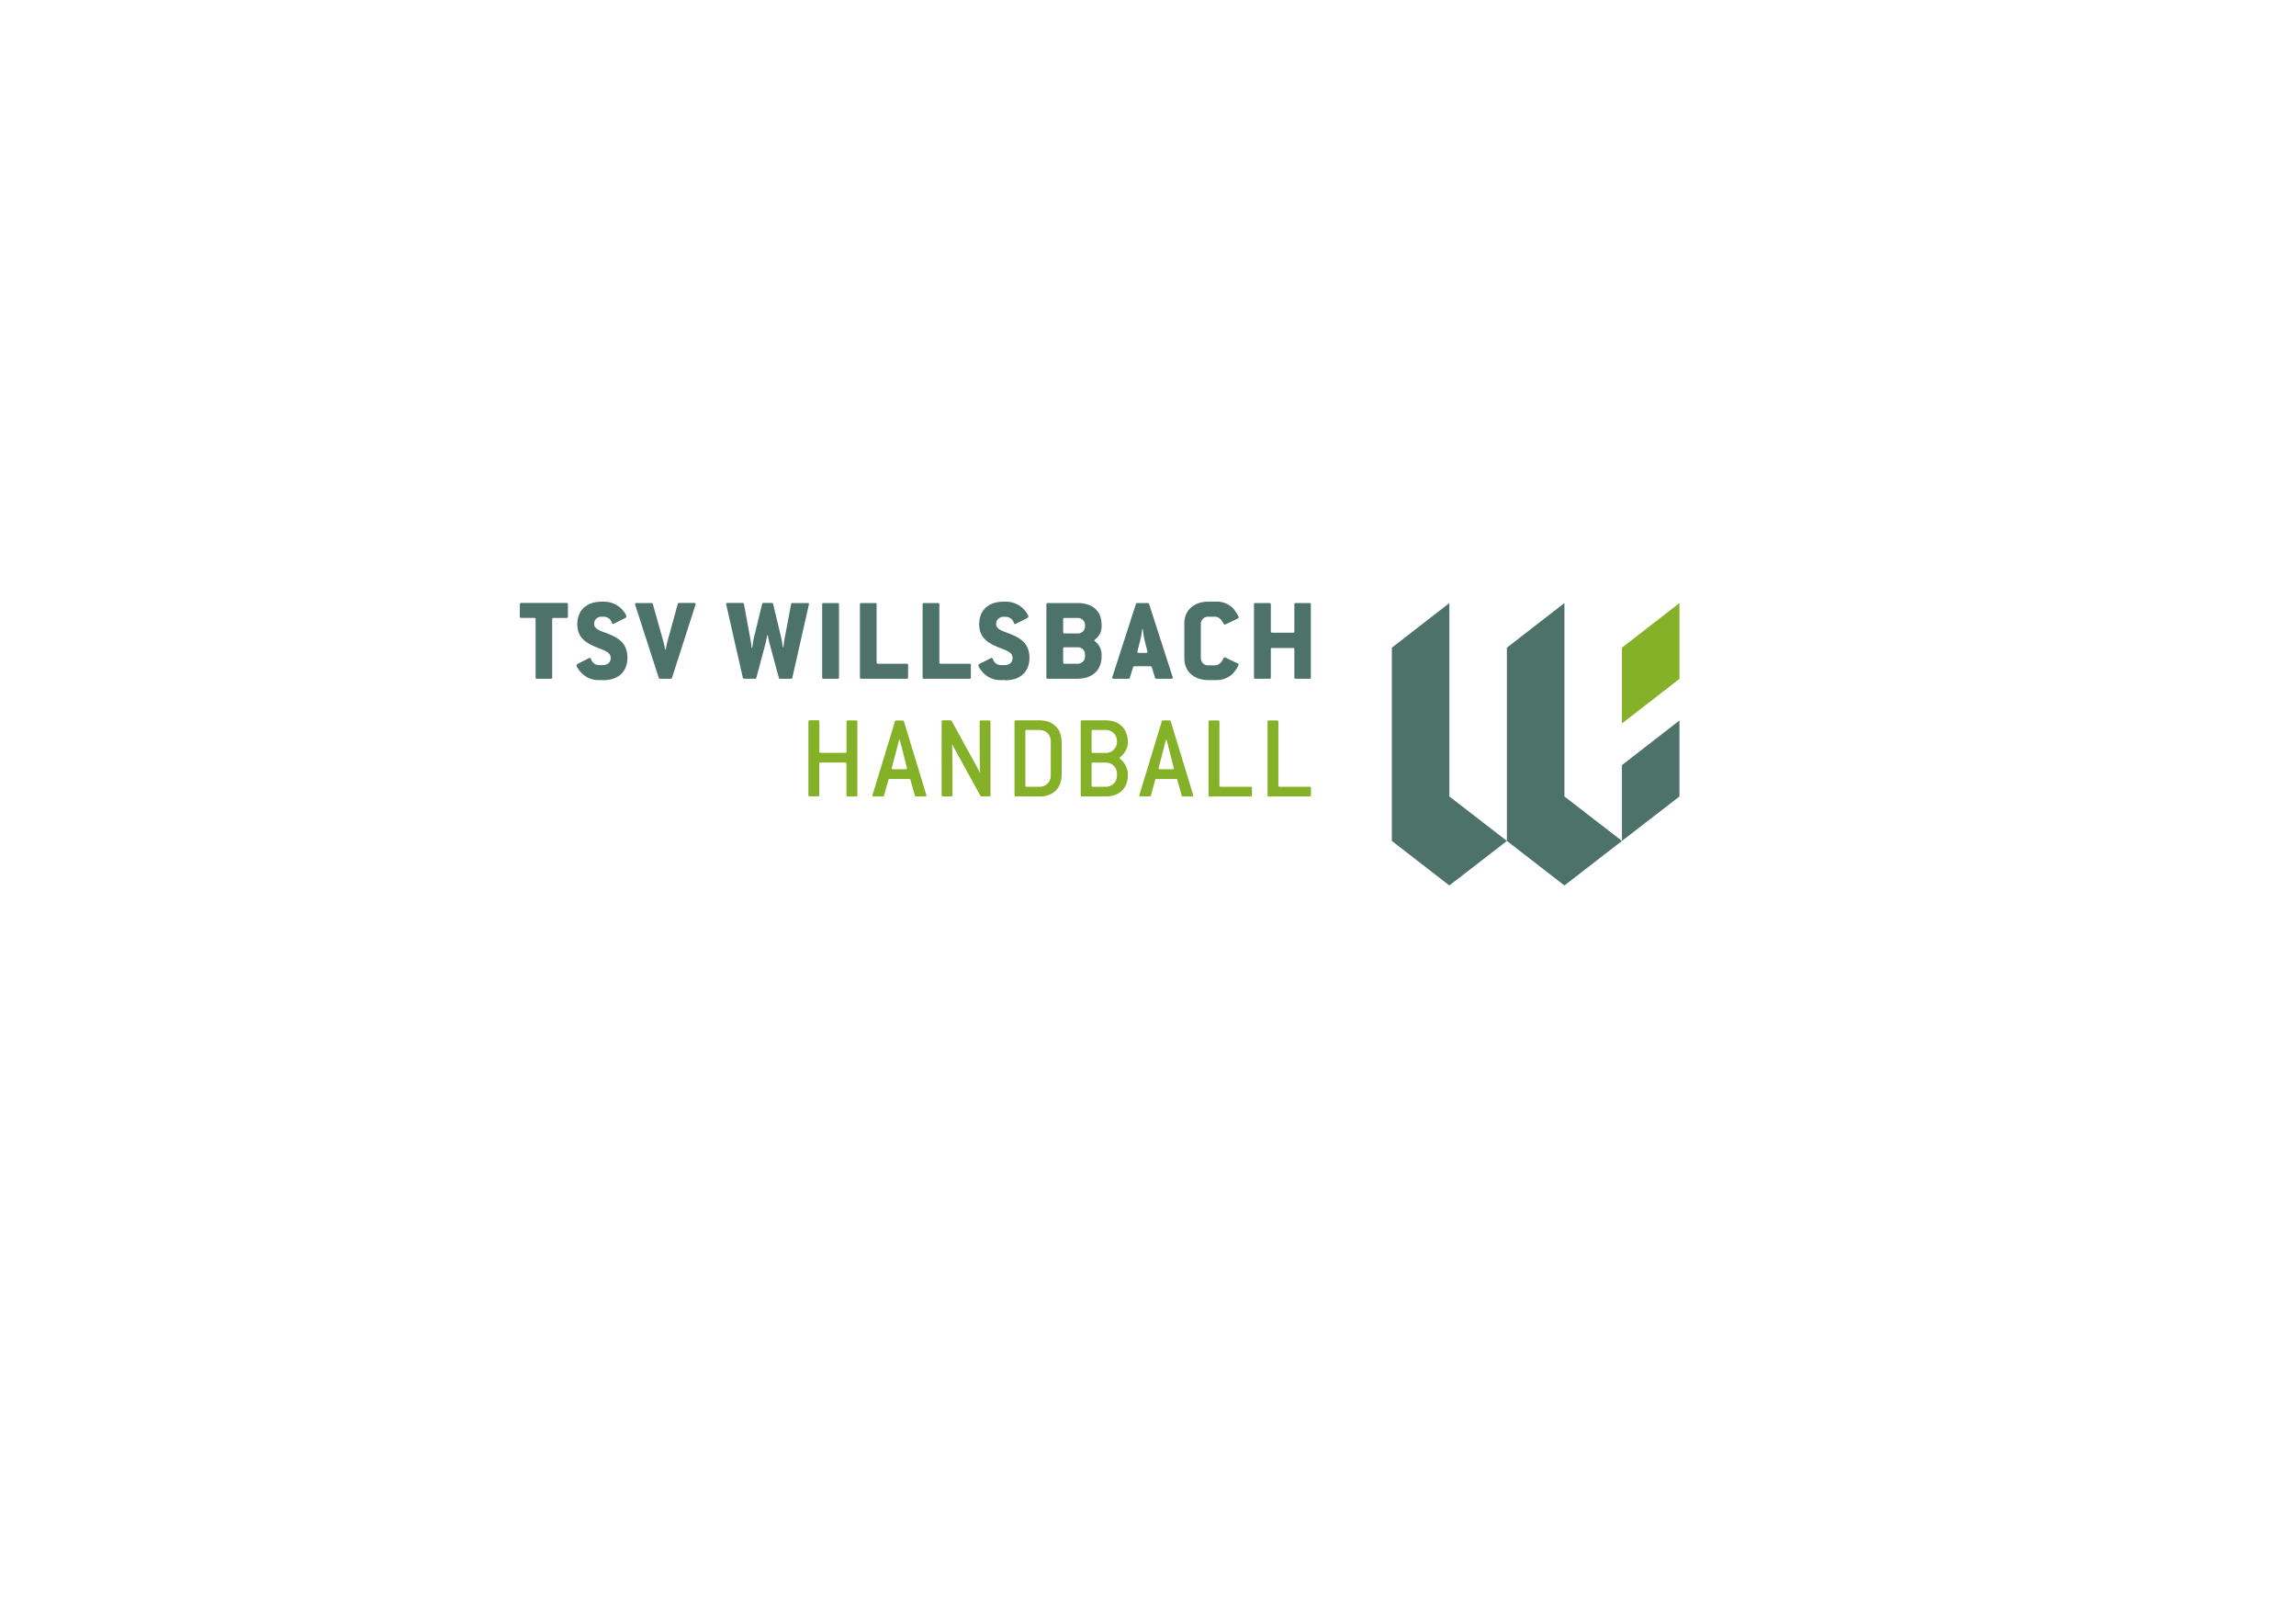
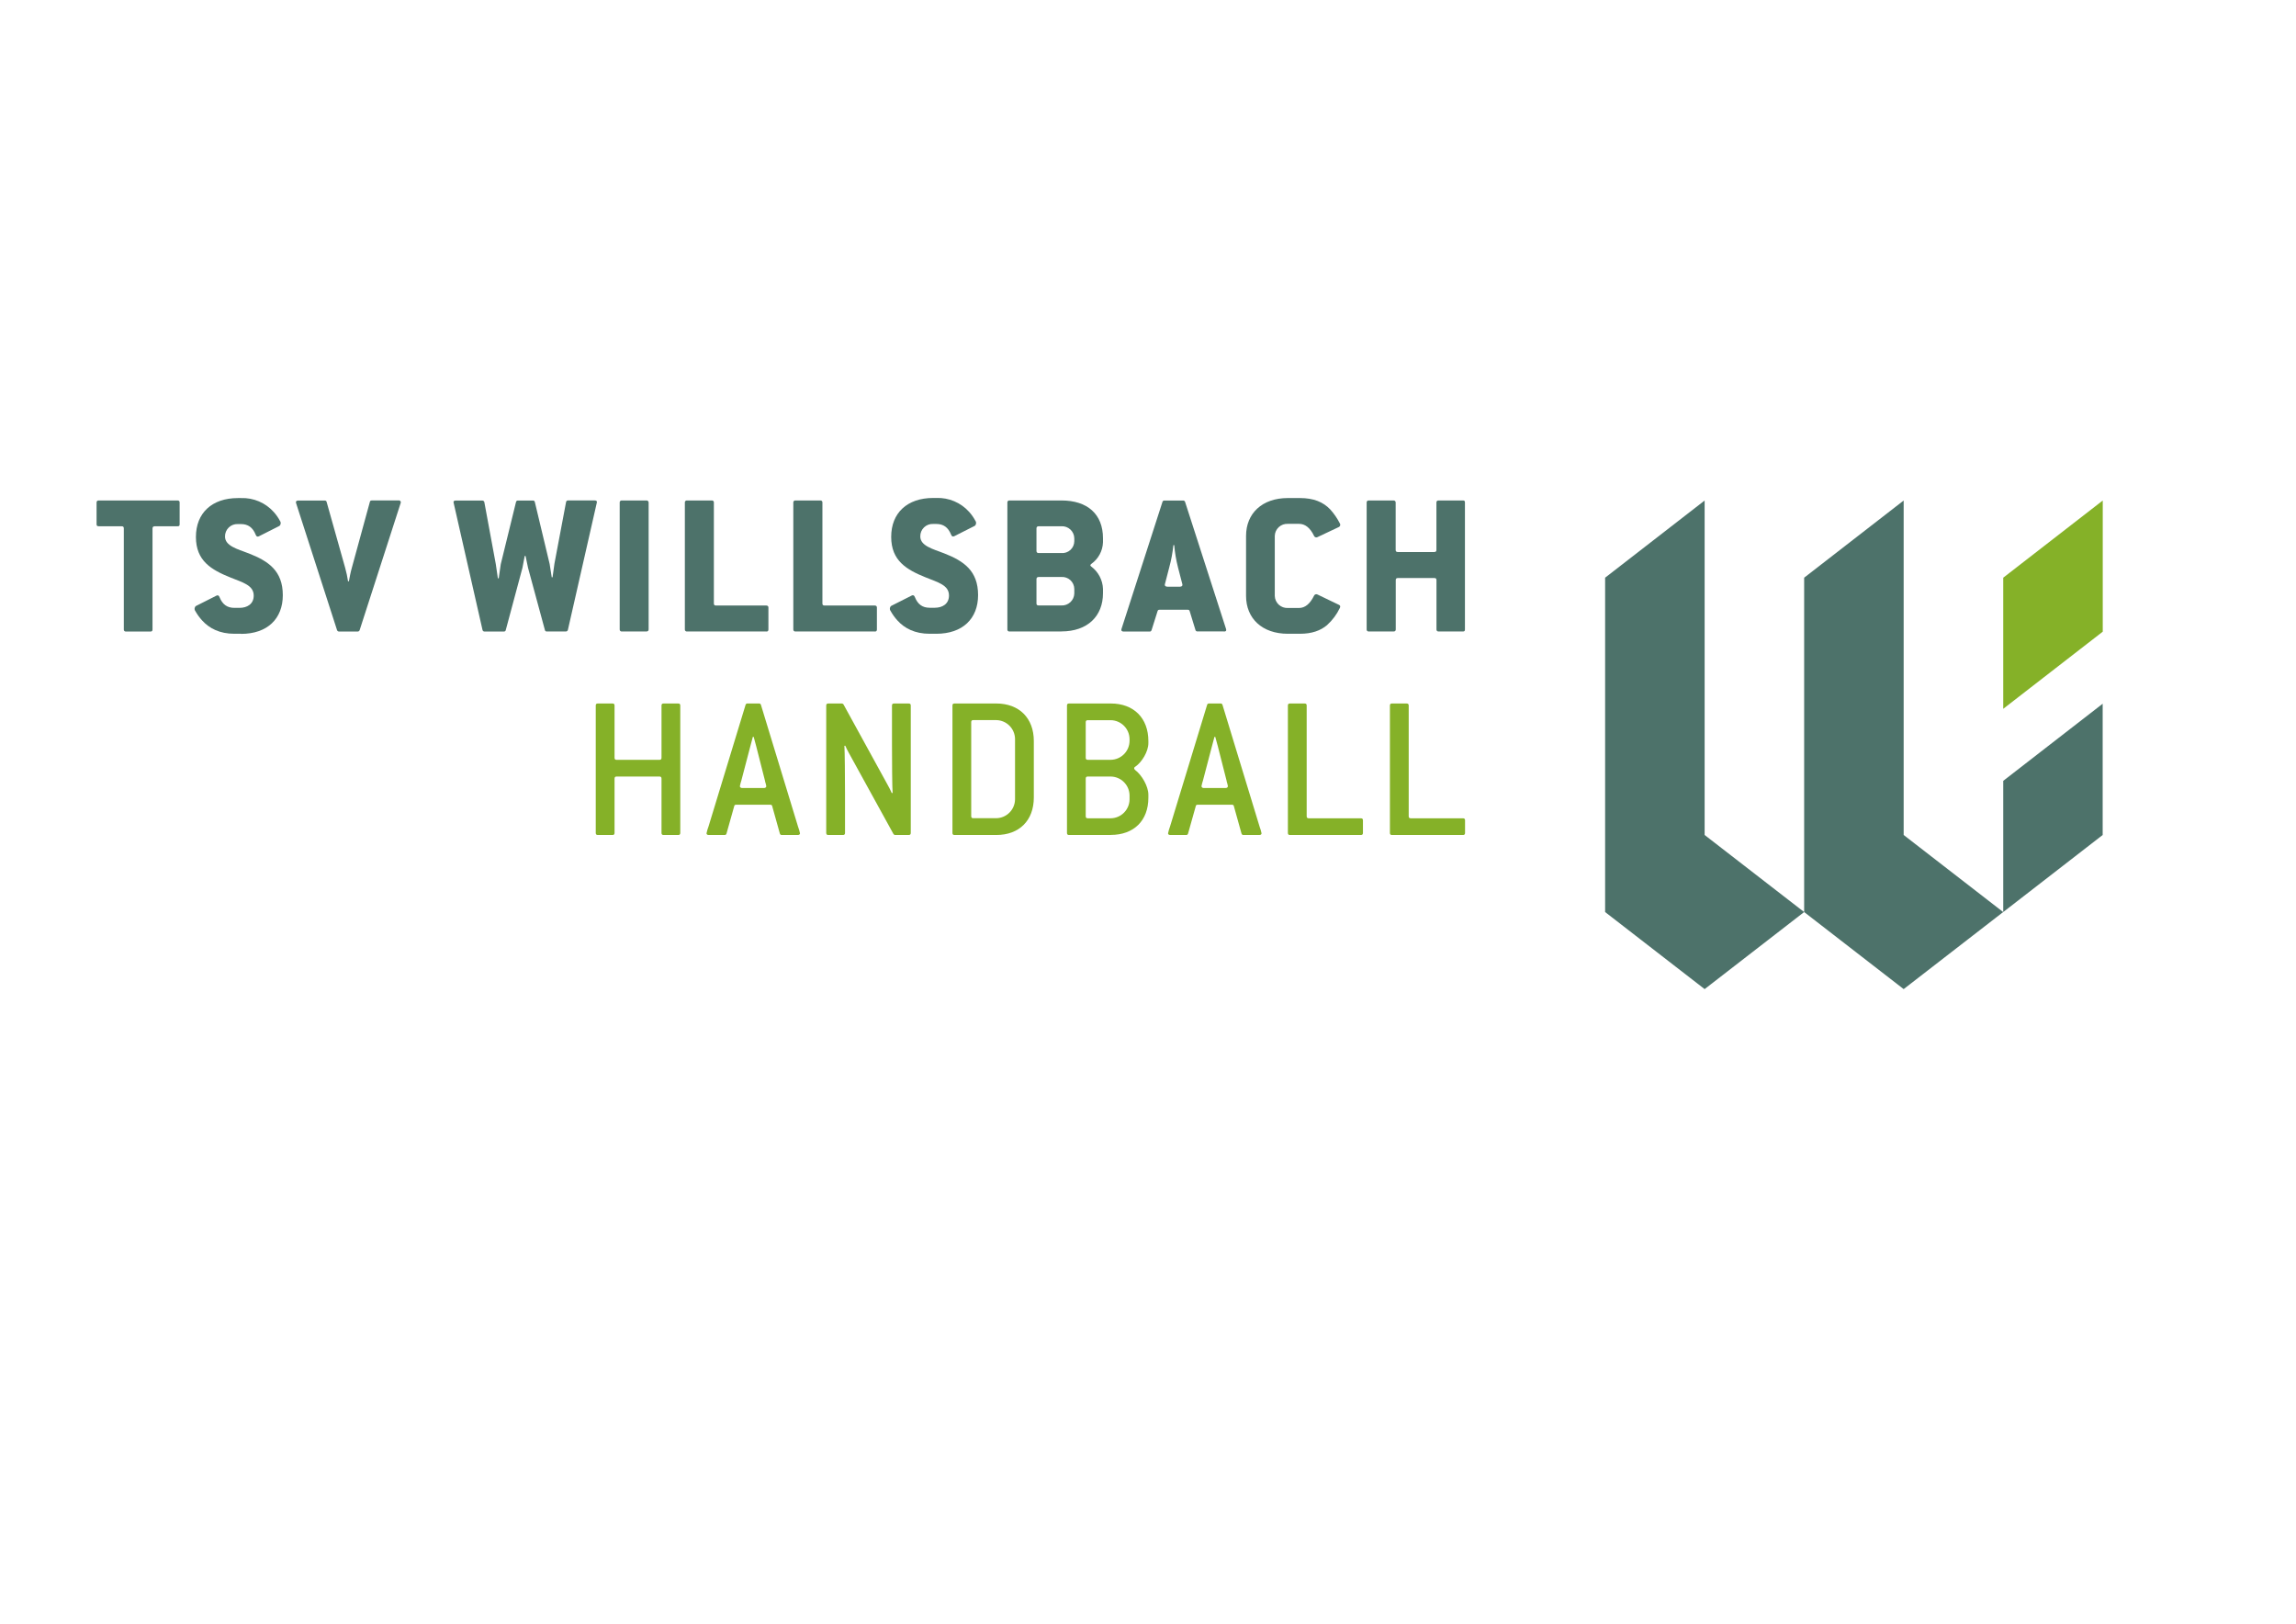
<svg xmlns="http://www.w3.org/2000/svg" id="Ebene_1" data-name="Ebene 1" viewBox="0 0 841.89 595.28">
  <defs>
    <style>.cls-1{fill:#4d726a;}.cls-2{fill:#85b128;}</style>
  </defs>
-   <path class="cls-1" d="M594.73,280.5v27.8L615.82,292V264.14Zm-42.19-43.05V308.3L531.45,292V221.09l-21.09,16.36V308.3l21.09,16.33,21.1-16.33,21.09,16.33,21.09-16.33L573.64,292V221.09Z" />
-   <polygon class="cls-2" points="594.73 237.45 594.73 265.23 615.82 248.88 615.82 221.09 594.73 237.45" />
-   <path class="cls-1" d="M207.85,226.55H203c-.4,0-.53.17-.53.48V248.4c0,.31-.13.44-.4.44h-5.24a.39.39,0,0,1-.44-.44V227c0-.31-.09-.48-.49-.48h-4.84c-.27,0-.44-.09-.44-.4v-4.63a.4.4,0,0,1,.44-.44h16.78a.39.39,0,0,1,.4.44v4.63c0,.31-.13.4-.4.4" />
-   <path class="cls-1" d="M221.24,249.33h-1.41a8.75,8.75,0,0,1-6.83-2.82,10.06,10.06,0,0,1-1.45-2,.76.76,0,0,1,.13-1.06l4.36-2.2c.27-.13.53,0,.66.35a3.12,3.12,0,0,0,3.13,2.25h1.1c1.59,0,3-.79,3-2.6,0-2.2-2.3-2.77-4.94-3.83-4.05-1.63-7.31-3.53-7.31-8.6s3.39-8.24,8.9-8.24h.66a9,9,0,0,1,8.28,4.85.76.76,0,0,1-.13,1.06l-4.36,2.2c-.26.13-.53.05-.66-.35a3.14,3.14,0,0,0-3.13-2.25h-.66a2.59,2.59,0,0,0-2.73,2.65c0,2,2.6,2.64,5,3.56,4.19,1.64,7.22,3.71,7.22,8.86,0,5-3.25,8.2-8.85,8.2" />
-   <path class="cls-1" d="M246.39,248.54a.46.46,0,0,1-.44.3H242a.46.46,0,0,1-.44-.3l-8.68-26.88c-.13-.36,0-.58.45-.58h5.59c.26,0,.4.09.44.31l3.92,13.92a22.13,22.13,0,0,1,.62,2.87h.18c.13-.71.35-1.89.61-2.82l3.84-14c0-.22.17-.31.44-.31h5.64a.41.41,0,0,1,.44.58Z" />
-   <path class="cls-1" d="M290.52,248.49a.42.42,0,0,1-.44.35H286a.35.35,0,0,1-.4-.31l-3.57-13.17-.53-2.51h-.17s-.45,2.33-.49,2.51l-3.52,13.17c-.05.23-.18.31-.44.31h-4.06a.42.42,0,0,1-.44-.35l-6.13-27c-.08-.31.14-.44.45-.44h5.64a.43.43,0,0,1,.44.36l2.42,13.13.44,3h.18l.44-3,3.21-13.13c.05-.23.18-.36.36-.36h3.3c.18,0,.31.13.36.36l3.12,13.08.45,2.82h.17s.35-2.64.4-2.86l2.46-13a.39.39,0,0,1,.4-.36h5.69c.3,0,.53.13.44.44Z" />
-   <path class="cls-1" d="M307.16,248.84h-5.24a.4.4,0,0,1-.45-.44V221.52a.4.4,0,0,1,.45-.44h5.24a.42.42,0,0,1,.48.44V248.4c0,.31-.17.44-.48.44" />
-   <path class="cls-1" d="M332.58,248.84H315.75a.39.39,0,0,1-.44-.44V221.52a.39.39,0,0,1,.44-.44H321a.39.39,0,0,1,.43.44v21.37c0,.31.14.44.49.44h10.62a.4.4,0,0,1,.44.45v4.62c0,.31-.13.44-.44.44" />
-   <path class="cls-1" d="M355.57,248.84H338.74a.39.39,0,0,1-.44-.44V221.52a.39.39,0,0,1,.44-.44H344a.39.39,0,0,1,.44.44v21.37c0,.31.14.44.49.44h10.62a.4.4,0,0,1,.44.45v4.62c0,.31-.13.44-.44.44" />
-   <path class="cls-1" d="M368.6,249.33h-1.41a8.75,8.75,0,0,1-6.83-2.82,11,11,0,0,1-1.46-2,.77.77,0,0,1,.14-1.06l4.36-2.2c.26-.13.53,0,.66.35a3.12,3.12,0,0,0,3.13,2.25h1.1c1.59,0,3-.79,3-2.6,0-2.2-2.3-2.77-4.94-3.83-4.05-1.63-7.31-3.53-7.31-8.6s3.39-8.24,8.9-8.24h.66a8.89,8.89,0,0,1,7,3,9.37,9.37,0,0,1,1.33,1.89.77.77,0,0,1-.14,1.06l-4.36,2.2c-.27.13-.53.05-.66-.35a3.14,3.14,0,0,0-3.13-2.25h-.66a2.59,2.59,0,0,0-2.73,2.65c0,2,2.6,2.64,5,3.56,4.19,1.64,7.23,3.71,7.23,8.86,0,5-3.27,8.2-8.86,8.2" />
-   <path class="cls-1" d="M397.85,239.81a2.57,2.57,0,0,0-2.73-2.51h-4.81a.42.42,0,0,0-.48.48v5.11c0,.31.13.44.48.44h4.81a2.62,2.62,0,0,0,2.73-2.51Zm0-10.71a2.6,2.6,0,0,0-2.73-2.55h-4.81c-.35,0-.48.17-.48.48v4.72a.42.42,0,0,0,.48.48h4.81a2.54,2.54,0,0,0,2.73-2.51Zm-2.73,19.74h-11a.4.4,0,0,1-.44-.44V221.52a.4.4,0,0,1,.44-.44h11c5.51,0,8.81,2.91,8.81,8v.84a5.87,5.87,0,0,1-2.47,4.58c-.26.22-.31.35,0,.58a6.18,6.18,0,0,1,2.47,4.71v.92c0,4.85-3.26,8.11-8.81,8.11" />
-   <path class="cls-1" d="M419.82,235.27a28.63,28.63,0,0,1-.79-4.71h-.18a30,30,0,0,1-.88,4.71l-.92,3.57c-.09.26.09.53.53.53h2.68c.4,0,.57-.27.49-.53Zm9.74,13.57H424a.4.4,0,0,1-.45-.3l-1.23-4c-.09-.22-.18-.27-.48-.27H416c-.31,0-.4.05-.49.27l-1.27,4c-.09.22-.18.3-.4.3h-5.55c-.4,0-.58-.22-.44-.57l8.68-26.88a.39.39,0,0,1,.44-.31h3.92a.43.43,0,0,1,.44.31L430,248.27c.13.35,0,.57-.44.57" />
-   <path class="cls-1" d="M451.45,247.48a8.56,8.56,0,0,1-5.78,1.85h-2.55c-5.46,0-8.86-3.26-8.86-8V228.57c0-4.76,3.4-8,8.86-8h2.55a8.28,8.28,0,0,1,6.44,2.43,13.58,13.58,0,0,1,2,3,.52.52,0,0,1-.18.75l-4.58,2.16a.52.52,0,0,1-.71-.27c-.84-1.76-1.94-2.55-3.17-2.55h-2.38a2.63,2.63,0,0,0-2.77,2.55v12.74a2.63,2.63,0,0,0,2.77,2.55h2.38c1.23,0,2.33-.83,3.17-2.6a.53.53,0,0,1,.71-.26l4.58,2.2c.31.14.31.4.18.66a11.76,11.76,0,0,1-2.69,3.62" />
-   <path class="cls-1" d="M480.25,248.84h-5.2a.4.4,0,0,1-.44-.44V238c0-.31-.13-.44-.48-.44h-7.67c-.35,0-.48.13-.48.44V248.4a.4.4,0,0,1-.44.44h-5.29a.4.4,0,0,1-.44-.44V221.52a.4.4,0,0,1,.44-.44h5.29a.41.41,0,0,1,.44.44v10c0,.31.13.44.48.44h7.67c.35,0,.48-.13.48-.44v-10a.4.4,0,0,1,.44-.44h5.2c.31,0,.4.13.4.44V248.4c0,.31-.09.44-.4.44" />
-   <path class="cls-2" d="M313.9,292h-3.1c-.31,0-.44-.13-.44-.44V280c0-.31-.14-.44-.45-.44h-9.07c-.3,0-.44.13-.44.44v11.5c0,.31-.13.44-.44.44h-3.09c-.31,0-.45-.13-.45-.44v-27c0-.31.14-.44.45-.44H300c.31,0,.44.13.44.44v11.06a.38.38,0,0,0,.44.44h9.07c.31,0,.45-.14.45-.44V264.55c0-.31.13-.44.44-.44h3.1c.3,0,.44.13.44.44v27c0,.31-.14.44-.44.44" />
-   <path class="cls-2" d="M332.33,280.6l-1.91-7.47c-.09-.35-.44-1.6-.53-1.95h-.17c-.09.35-.45,1.68-.53,2l-1.91,7.26a10.15,10.15,0,0,0-.31,1.19c0,.22.18.4.49.4h4.64c.31,0,.49-.18.49-.4a7.07,7.07,0,0,0-.26-1m6.9,11.37h-3.32a.4.4,0,0,1-.45-.31l-1.63-5.84c-.05-.22-.22-.26-.44-.26h-7.17c-.22,0-.4,0-.44.26l-1.64,5.84a.39.39,0,0,1-.44.31h-3.32c-.31,0-.49-.13-.49-.35a10.94,10.94,0,0,1,.45-1.51l7.83-25.69c0-.23.22-.31.44-.31H331c.22,0,.4.08.44.31l7.87,25.83a8.73,8.73,0,0,1,.4,1.37c0,.22-.18.35-.48.35" />
-   <path class="cls-2" d="M362.75,292h-2.84a.48.48,0,0,1-.4-.22l-9.42-17.12c-.17-.31-.66-1.24-.79-1.59l-.18,0c.09,1.07.13,6.77.13,10.27v8.18c0,.31-.13.44-.44.44h-3.1c-.3,0-.44-.13-.44-.44v-27c0-.31.14-.44.44-.44h2.83a.44.44,0,0,1,.4.22l9.43,17.16c.13.22.66,1.24.79,1.59l.18,0c-.09-1.07-.13-6.77-.13-10.26v-8.23c0-.31.13-.44.44-.44h3.1c.3,0,.44.13.44.44v27c0,.31-.14.44-.44.44" />
-   <path class="cls-2" d="M385.29,271.62a4,4,0,0,0-4-4h-4.87c-.31,0-.44.14-.44.45V288c0,.31.13.44.44.44h4.87a4,4,0,0,0,4-4Zm-4,20.35h-8.85c-.31,0-.44-.13-.44-.44v-27c0-.31.13-.44.44-.44h8.85c4.86,0,8,3.09,8,8V284c0,4.91-3.1,8-8,8" />
-   <path class="cls-2" d="M409.56,283.57a4,4,0,0,0-4-4h-4.86c-.31,0-.44.13-.44.44v8c0,.31.13.44.44.44h4.86a4,4,0,0,0,4-4Zm0-11.95a4,4,0,0,0-4-4h-4.86c-.31,0-.44.14-.44.45v7.52c0,.3.13.44.44.44h4.86a4,4,0,0,0,4-4Zm-4,20.35h-8.84c-.31,0-.44-.13-.44-.44v-27c0-.31.13-.44.44-.44h8.84c4.87,0,8,3.09,8,8v.44a7.06,7.06,0,0,1-2.79,5,.36.36,0,0,0-.22.35c0,.13.09.22.22.36a7.67,7.67,0,0,1,2.79,5.21v.67c0,4.86-3.1,7.87-8,7.87" />
-   <path class="cls-2" d="M430.16,280.6l-1.9-7.47c-.09-.35-.45-1.6-.53-1.95h-.18c-.09.35-.44,1.68-.53,2l-1.9,7.26a8.88,8.88,0,0,0-.32,1.19c0,.22.18.4.49.4h4.65c.31,0,.48-.18.48-.4a7.07,7.07,0,0,0-.26-1m6.9,11.37h-3.32a.39.39,0,0,1-.44-.31l-1.64-5.84c0-.22-.22-.26-.44-.26h-7.16c-.23,0-.41,0-.45.26L422,291.66a.39.39,0,0,1-.44.31h-3.32c-.3,0-.48-.13-.48-.35a10.42,10.42,0,0,1,.44-1.51L426,264.42c0-.23.22-.31.44-.31h2.39c.22,0,.4.08.44.31l7.88,25.83a9.6,9.6,0,0,1,.39,1.37c0,.22-.17.35-.48.35" />
-   <path class="cls-2" d="M458.59,292h-15c-.31,0-.44-.13-.44-.44v-27c0-.31.13-.44.44-.44h3.09c.32,0,.45.13.45.44V288c0,.31.13.44.44.44h11.06c.3,0,.44.14.44.45v2.65c0,.31-.14.44-.44.44" />
-   <path class="cls-2" d="M480.21,292h-15c-.31,0-.44-.13-.44-.44v-27c0-.31.13-.44.44-.44h3.09c.31,0,.45.13.45.44V288c0,.31.13.44.44.44h11.06c.31,0,.44.14.44.45v2.65c0,.31-.13.44-.44.44" />
+   <path class="cls-1" d="M734.54,286.27v48.1L771,306.12V258Zm-73-74.48V334.37l-36.49-28.25V183.5l-36.49,28.29V334.37l36.49,28.25,36.49-28.25,36.49,28.25,36.49-28.25-36.49-28.25V183.5Z" />
+   <polygon class="cls-2" points="734.54 211.79 734.54 259.86 771.03 231.58 771.03 183.5 734.54 211.79" />
+   <path class="cls-1" d="M65.22,192.93H56.83c-.68,0-.91.3-.91.84v37c0,.54-.23.76-.69.76H46.16a.68.68,0,0,1-.76-.76v-37c0-.54-.15-.84-.84-.84H36.18c-.46,0-.77-.15-.77-.69v-8a.69.69,0,0,1,.77-.76h29a.67.67,0,0,1,.69.76v8c0,.54-.23.69-.69.69" />
+   <path class="cls-1" d="M88.38,232.35H85.94c-5.42,0-9.22-2-11.82-4.88A18.35,18.35,0,0,1,71.61,224a1.32,1.32,0,0,1,.23-1.83l7.55-3.81c.45-.23.91-.08,1.13.61,1.07,2.67,2.83,3.88,5.42,3.88h1.91c2.74,0,5.18-1.37,5.18-4.49,0-3.81-4-4.8-8.54-6.64-7-2.82-12.65-6.1-12.65-14.86s5.86-14.26,15.39-14.26h1.15a15.37,15.37,0,0,1,12,5.11,15.75,15.75,0,0,1,2.29,3.28,1.32,1.32,0,0,1-.23,1.83l-7.54,3.81c-.46.23-.92.08-1.15-.61-1.07-2.67-2.82-3.89-5.41-3.89H87.23a4.49,4.49,0,0,0-4.72,4.58c0,3.43,4.49,4.57,8.69,6.17,7.24,2.82,12.5,6.41,12.5,15.33,0,8.61-5.64,14.18-15.32,14.18" />
+   <path class="cls-1" d="M131.88,231a.77.77,0,0,1-.75.54h-6.79a.78.78,0,0,1-.76-.54l-15-46.5c-.23-.61.08-1,.76-1H119c.46,0,.69.15.77.53l6.78,24.09a40.14,40.14,0,0,1,1.07,5h.31c.22-1.22.6-3.28,1.06-4.88L135.62,184c.08-.38.31-.53.77-.53h9.76a.7.7,0,0,1,.75,1Z" />
+   <path class="cls-1" d="M208.24,230.9a.74.74,0,0,1-.76.61h-7a.62.62,0,0,1-.68-.54l-6.18-22.79c-.07-.31-.91-4.35-.91-4.35h-.31s-.76,4-.83,4.35L185.45,231c-.08.38-.31.54-.77.54h-7a.74.74,0,0,1-.76-.61l-10.6-46.66c-.15-.53.23-.76.76-.76h9.76a.74.74,0,0,1,.76.61l4.2,22.71.76,5.19h.31l.75-5.19,5.57-22.71c.08-.38.31-.61.61-.61h5.72c.3,0,.53.23.61.61l5.41,22.64.77,4.88h.3s.61-4.58.69-5l4.26-22.56a.68.68,0,0,1,.69-.61h9.84c.53,0,.91.23.76.76Z" />
+   <path class="cls-1" d="M237,231.51H228a.69.69,0,0,1-.77-.77v-46.5a.69.69,0,0,1,.77-.76H237a.74.74,0,0,1,.84.76v46.5c0,.54-.31.77-.84.77" />
+   <path class="cls-1" d="M281,231.51H251.89a.69.69,0,0,1-.77-.77v-46.5a.69.69,0,0,1,.77-.76H261a.68.68,0,0,1,.76.76v37c0,.54.23.76.84.76H281a.69.69,0,0,1,.76.77v8c0,.54-.23.77-.76.77" />
+   <path class="cls-1" d="M320.78,231.51H291.66a.69.69,0,0,1-.77-.77v-46.5a.69.69,0,0,1,.77-.76h9.14a.68.68,0,0,1,.76.76v37c0,.54.23.76.84.76h18.38a.69.69,0,0,1,.76.77v8c0,.54-.23.77-.76.77" />
+   <path class="cls-1" d="M343.32,232.35h-2.44c-5.41,0-9.22-2-11.82-4.88a18.8,18.8,0,0,1-2.51-3.51,1.32,1.32,0,0,1,.23-1.83l7.55-3.81c.45-.23.91-.08,1.14.61,1.07,2.67,2.82,3.88,5.41,3.88h1.91c2.74,0,5.18-1.37,5.18-4.49,0-3.81-4-4.8-8.54-6.64-7-2.82-12.65-6.1-12.65-14.86s5.87-14.26,15.4-14.26h1.14a15.41,15.41,0,0,1,12.05,5.11,16.54,16.54,0,0,1,2.29,3.28,1.34,1.34,0,0,1-.23,1.83l-7.55,3.81c-.46.23-.92.08-1.15-.61-1.07-2.67-2.82-3.89-5.41-3.89h-1.14a4.49,4.49,0,0,0-4.73,4.58c0,3.43,4.5,4.57,8.69,6.17,7.25,2.82,12.5,6.41,12.5,15.33,0,8.61-5.64,14.18-15.32,14.18" />
+   <path class="cls-1" d="M393.92,215.88a4.44,4.44,0,0,0-4.72-4.35h-8.31c-.62,0-.84.31-.84.84v8.84c0,.54.22.76.84.76h8.31a4.52,4.52,0,0,0,4.72-4.34Zm0-18.53a4.5,4.5,0,0,0-4.72-4.42h-8.31c-.62,0-.84.31-.84.84v8.16c0,.53.22.83.84.83h8.31a4.39,4.39,0,0,0,4.72-4.34Zm-4.72,34.16H370.14a.68.68,0,0,1-.76-.77v-46.5a.68.68,0,0,1,.76-.76H389.2c9.53,0,15.24,5,15.24,13.87v1.45a10.16,10.16,0,0,1-4.27,7.93c-.45.38-.53.61,0,1a10.71,10.71,0,0,1,4.27,8.16v1.6c0,8.38-5.64,14-15.24,14" />
+   <path class="cls-1" d="M431.94,208a50,50,0,0,1-1.38-8.15h-.3a50.92,50.92,0,0,1-1.52,8.15l-1.6,6.18c-.16.46.15.91.91.91h4.65c.69,0,1-.45.84-.91Zm16.85,23.49h-9.68a.7.7,0,0,1-.77-.54L436.21,224c-.15-.39-.31-.46-.84-.46H425.31c-.54,0-.69.07-.84.46L422.26,231c-.16.38-.31.54-.69.54H412c-.68,0-1-.39-.76-1l15-46.51a.68.68,0,0,1,.76-.53h6.79a.73.73,0,0,1,.76.53l15,46.51c.23.6,0,1-.76,1" />
+   <path class="cls-1" d="M486.65,229.14c-2.43,2.06-5.63,3.21-10,3.21h-4.42c-9.45,0-15.33-5.64-15.33-13.88v-22c0-8.24,5.88-13.88,15.33-13.88h4.42c5,0,8.54,1.45,11.13,4.19a23.48,23.48,0,0,1,3.51,5.11.91.91,0,0,1-.31,1.3l-7.93,3.74a.9.9,0,0,1-1.22-.46c-1.45-3.05-3.35-4.42-5.49-4.42h-4.11a4.56,4.56,0,0,0-4.8,4.42v22a4.56,4.56,0,0,0,4.8,4.42h4.11c2.14,0,4-1.45,5.49-4.5a.9.9,0,0,1,1.22-.45l7.93,3.81c.53.23.53.68.31,1.14a20.08,20.08,0,0,1-4.66,6.25" />
+   <path class="cls-1" d="M536.49,231.51h-9a.69.69,0,0,1-.77-.77V212.68c0-.54-.23-.77-.84-.77H512.63c-.61,0-.84.23-.84.77v18.06a.69.69,0,0,1-.76.77h-9.15a.69.69,0,0,1-.76-.77v-46.5a.69.69,0,0,1,.76-.76H511a.72.72,0,0,1,.76.76v17.38c0,.53.23.76.84.76h13.26c.61,0,.84-.23.84-.76V184.24a.69.69,0,0,1,.77-.76h9c.53,0,.69.23.69.76v46.5c0,.54-.16.77-.69.77" />
+   <path class="cls-2" d="M248.68,306.12h-5.36c-.53,0-.76-.23-.76-.77V285.46c0-.54-.23-.77-.77-.77H226.1c-.53,0-.76.23-.76.77v19.89c0,.54-.23.77-.77.77h-5.35c-.54,0-.77-.23-.77-.77V258.67c0-.53.23-.76.77-.76h5.35c.54,0,.77.23.77.76v19.14c0,.53.23.76.76.76h15.69c.54,0,.77-.23.77-.76V258.67c0-.53.23-.76.76-.76h5.36c.53,0,.76.23.76.76v46.68c0,.54-.23.77-.76.77" />
+   <path class="cls-2" d="M280.56,286.45l-3.29-12.93c-.15-.61-.76-2.76-.91-3.37h-.31c-.16.61-.77,2.91-.92,3.45l-3.29,12.55a16.48,16.48,0,0,0-.54,2.06c0,.39.31.69.84.69h8c.54,0,.84-.3.84-.69a11.79,11.79,0,0,0-.46-1.76m11.94,19.67h-5.74a.69.69,0,0,1-.77-.54l-2.82-10.1c-.08-.38-.39-.46-.77-.46H270c-.38,0-.69.08-.76.46l-2.84,10.1c-.07.39-.37.54-.76.54H259.9c-.53,0-.84-.23-.84-.61a17,17,0,0,1,.77-2.61l13.54-44.45a.68.68,0,0,1,.76-.54h4.14a.68.68,0,0,1,.76.54l13.62,44.69a15,15,0,0,1,.69,2.37c0,.38-.3.61-.84.61" />
+   <path class="cls-2" d="M333.19,306.12H328.3a.82.82,0,0,1-.7-.38l-16.3-29.62c-.3-.53-1.14-2.14-1.37-2.75l-.31.07c.15,1.84.23,11.71.23,17.76v14.15c0,.54-.23.77-.77.77h-5.35c-.53,0-.77-.23-.77-.77V258.67c0-.53.24-.76.77-.76h4.89a.79.79,0,0,1,.69.38L325.62,288a28.41,28.41,0,0,1,1.37,2.76l.31-.08c-.16-1.84-.23-11.71-.23-17.75V258.67c0-.53.23-.76.76-.76h5.36c.54,0,.77.23.77.76v46.68c0,.54-.23.77-.77.77" />
+   <path class="cls-2" d="M372.19,270.92A7,7,0,0,0,365.3,264h-8.42c-.53,0-.76.23-.76.77v34.43c0,.54.23.77.76.77h8.42a7,7,0,0,0,6.89-6.89Zm-6.89,35.2H350c-.53,0-.76-.23-.76-.77V258.67c0-.53.23-.76.76-.76H365.3c8.42,0,13.78,5.36,13.78,13.77v20.67c0,8.49-5.36,13.77-13.78,13.77" />
+   <path class="cls-2" d="M414.18,291.58a7,7,0,0,0-6.89-6.89h-8.42c-.53,0-.76.23-.76.77v13.77c0,.54.23.77.76.77h8.42a7,7,0,0,0,6.89-6.89Zm0-20.66a7,7,0,0,0-6.89-6.89h-8.42c-.53,0-.76.23-.76.77v13c0,.53.23.76.76.76h8.42a7,7,0,0,0,6.89-6.89Zm-6.89,35.2H392c-.53,0-.76-.23-.76-.77V258.67c0-.53.23-.76.76-.76h15.31c8.42,0,13.77,5.36,13.77,13.77v.77c0,3.06-2.37,7-4.82,8.65a.63.63,0,0,0-.38.61c0,.23.15.38.38.61,2.45,1.84,4.82,6,4.82,9v1.15c0,8.41-5.35,13.62-13.77,13.62" />
+   <path class="cls-2" d="M449.82,286.45l-3.29-12.93c-.16-.61-.76-2.76-.92-3.37h-.3c-.16.61-.77,2.91-.92,3.45l-3.29,12.55a16.48,16.48,0,0,0-.54,2.06c0,.39.31.69.84.69h8c.53,0,.84-.3.84-.69a11.79,11.79,0,0,0-.46-1.76m11.94,19.67H456a.69.69,0,0,1-.77-.54l-2.82-10.1c-.08-.38-.39-.46-.77-.46h-12.4c-.38,0-.69.08-.76.46l-2.84,10.1a.68.68,0,0,1-.76.54h-5.74c-.54,0-.84-.23-.84-.61a17.77,17.77,0,0,1,.76-2.61l13.55-44.45a.68.68,0,0,1,.76-.54h4.14a.68.68,0,0,1,.76.54l13.62,44.69a15,15,0,0,1,.69,2.37c0,.38-.31.61-.84.61" />
+   <path class="cls-2" d="M499,306.12H473c-.53,0-.76-.23-.76-.77V258.67c0-.53.23-.76.76-.76h5.36c.54,0,.77.23.77.76v40.56c0,.54.23.77.76.77H499c.53,0,.76.23.76.76v4.59c0,.54-.23.77-.76.77" />
+   <path class="cls-2" d="M536.41,306.12h-26c-.53,0-.76-.23-.76-.77V258.67c0-.53.23-.76.76-.76h5.36c.53,0,.77.23.77.76v40.56c0,.54.22.77.76.77h19.13c.54,0,.77.23.77.76v4.59c0,.54-.23.77-.77.77" />
</svg>
